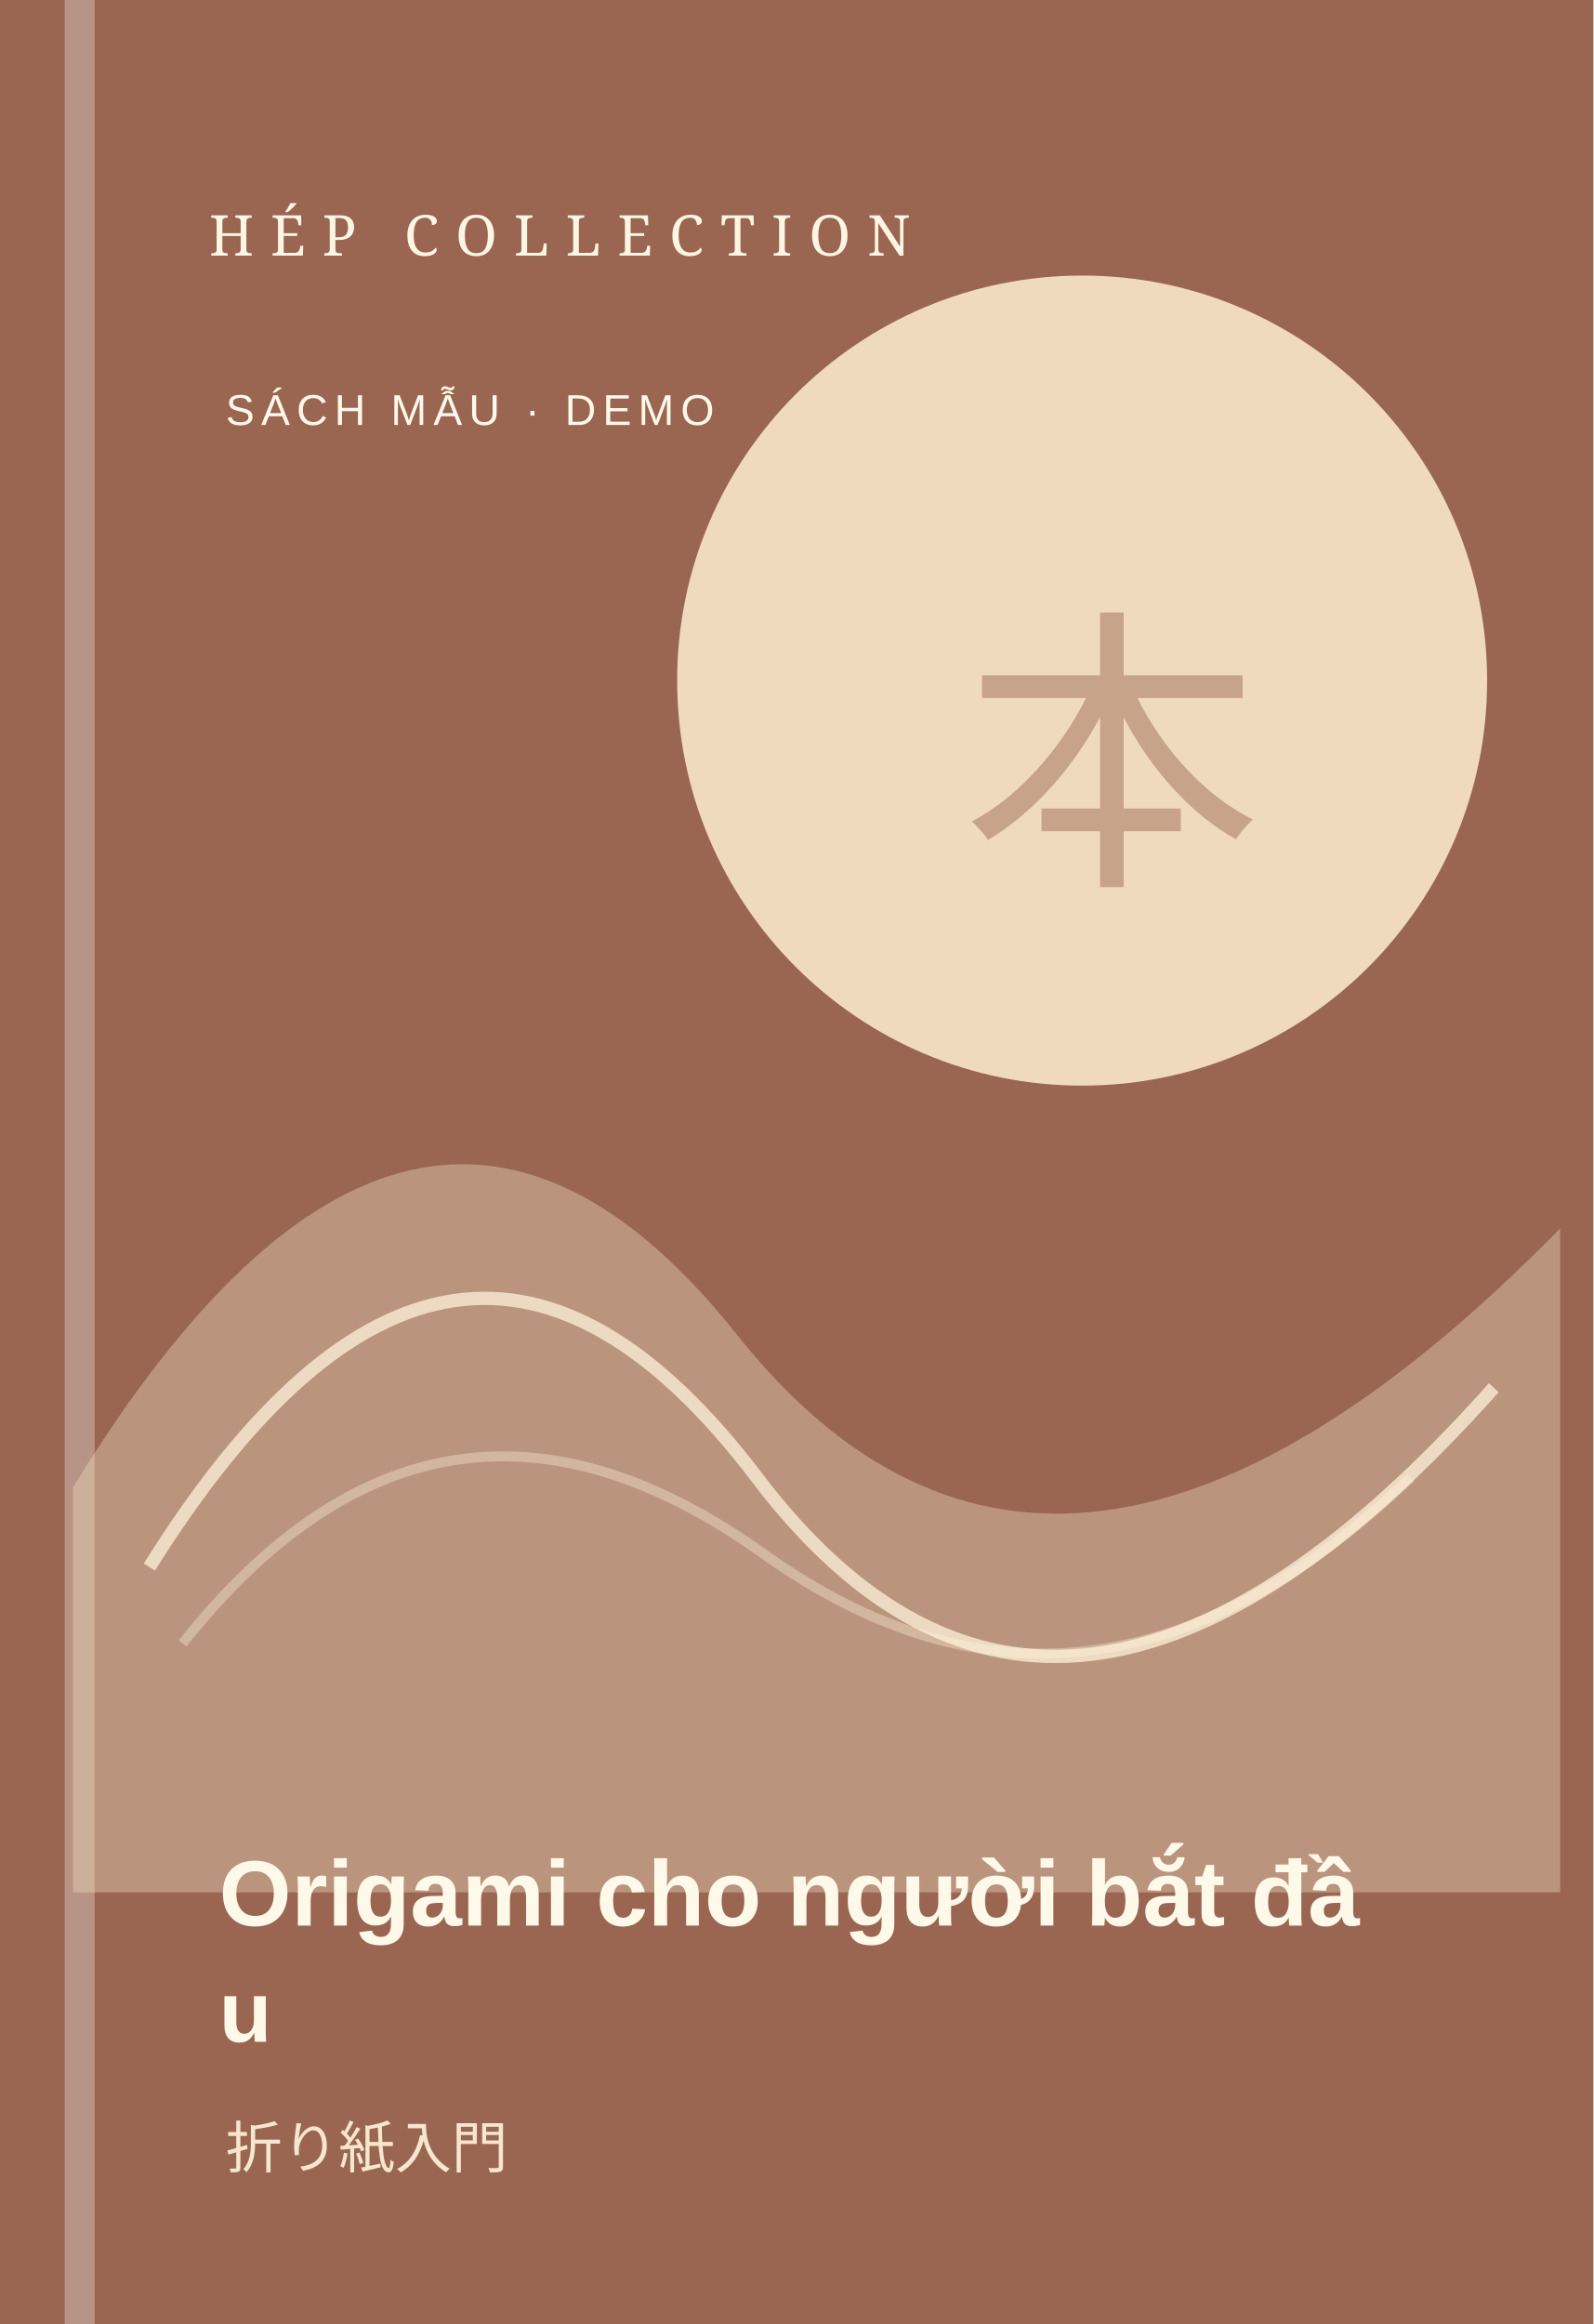
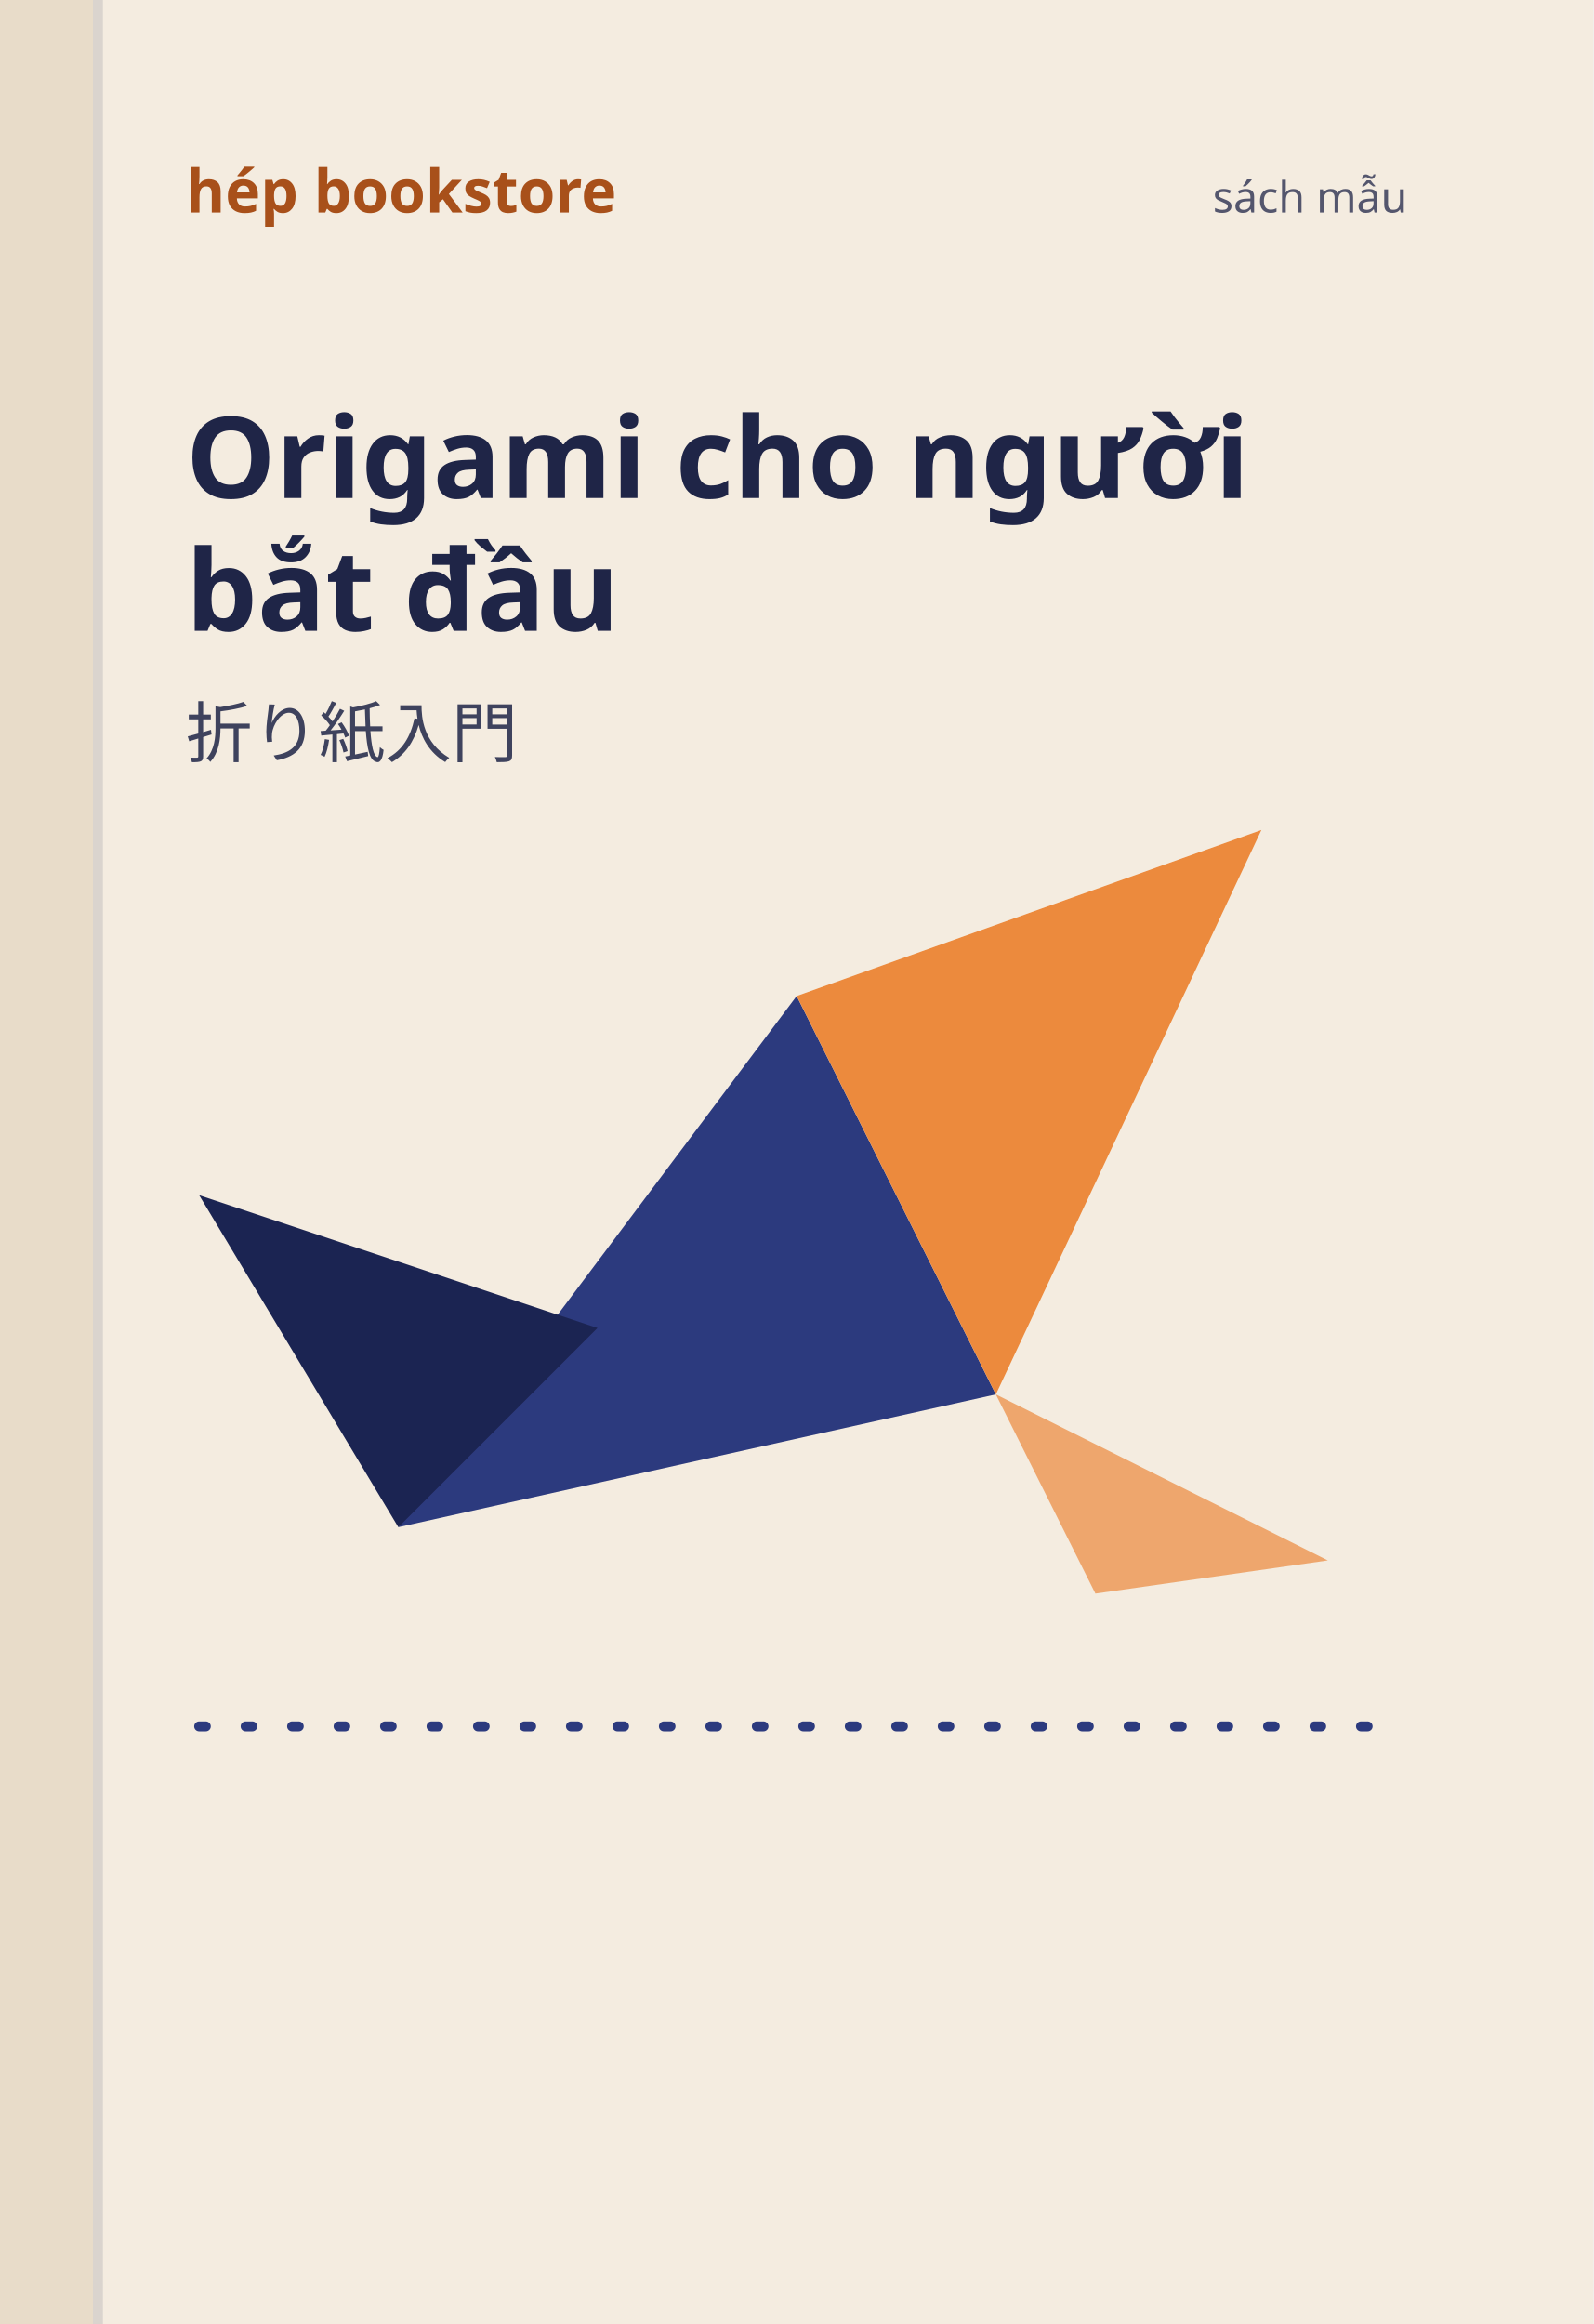
<svg xmlns="http://www.w3.org/2000/svg" width="480" height="700" viewBox="0 0 480 700" role="img" aria-label="Bìa minh họa Origami cho người bắt đầu">
-   <rect width="480" height="700" fill="#9a6652" />
-   <path d="M24 0 L24 700" stroke="#ffffff" stroke-opacity=".3" stroke-width="9" />
-   <circle cx="326" cy="205" r="122" fill="#efdabe" />
-   <path d="M22 448 Q125 280 222 402 T470 370 L470 570 L22 570" fill="#efdabe" fill-opacity=".4" />
-   <path d="M45 472 Q137 325 228 445 T450 418" fill="none" stroke="#fff5dc" stroke-opacity=".72" stroke-width="4" />
-   <path d="M55 495 Q132 398 230 468 T425 445" fill="none" stroke="#fff5dc" stroke-opacity=".35" stroke-width="3" />
-   <text x="63" y="77" font-family="Georgia,serif" font-size="17" letter-spacing="5" fill="#fff5e3">HÉP COLLECTION</text>
-   <text x="66" y="580" font-family="Arial,sans-serif" font-weight="bold" font-size="28" fill="#fff9e9">Origami cho người bắt đầ</text>
-   <text x="66" y="615" font-family="Arial,sans-serif" font-weight="bold" font-size="26" fill="#fff9e9">u</text>
-   <text x="68" y="653" font-family="sans-serif" font-size="17" fill="#fff5dc" opacity=".9">折り紙入門</text>
-   <text x="290" y="260" font-family="serif" font-size="90" fill="#9a6652" fill-opacity=".48">本</text>
-   <text x="68" y="128" font-family="Arial" font-size="13" fill="#fff9e9" letter-spacing="2">SÁCH MẪU · DEMO</text>
+   <rect width="480" height="700" fill="#f4ece0" />
+   <path d="M120 460 L240 300 L300 420Z" fill="#2c3a7e" />
+   <path d="M240 300 L380 250 L300 420Z" fill="#ec8a3d" />
+   <path d="M120 460 L60 360 L180 400Z" fill="#1b2452" />
+   <path d="M300 420 L400 470 L330 480Z" fill="#ec8a3d" fill-opacity=".7" />
+   <path d="M60 520 H420" stroke="#2c3a7e" stroke-width="3" stroke-dasharray="2 12" stroke-linecap="round" />
+   <rect width="28" height="700" fill="#e8dcc9" />
+   <rect x="28" width="3" height="700" fill="#1f2547" fill-opacity=".12" />
+   <text x="56" y="64" font-family="'Baloo 2','Be Vietnam Pro','Segoe UI',system-ui,sans-serif" font-weight="600" font-size="18" fill="#a8501a">hép bookstore</text>
+   <text x="424" y="64" text-anchor="end" font-family="'Baloo 2','Be Vietnam Pro','Segoe UI',system-ui,sans-serif" font-size="13" fill="#1f2547" fill-opacity=".75">sách mẫu</text>
+   <text x="56" y="150" font-family="'Baloo 2','Be Vietnam Pro','Segoe UI',system-ui,sans-serif" font-weight="700" font-size="34" fill="#1f2547">Origami cho người</text>
+   <text x="56" y="190" font-family="'Baloo 2','Be Vietnam Pro','Segoe UI',system-ui,sans-serif" font-weight="700" font-size="34" fill="#1f2547">bắt đầu</text>
+   <text x="56" y="228" font-family="'Zen Maru Gothic','Hiragino Maru Gothic ProN','Noto Sans JP',sans-serif" font-weight="500" font-size="20" fill="#1f2547" fill-opacity=".85" lang="ja">折り紙入門</text>
</svg>
